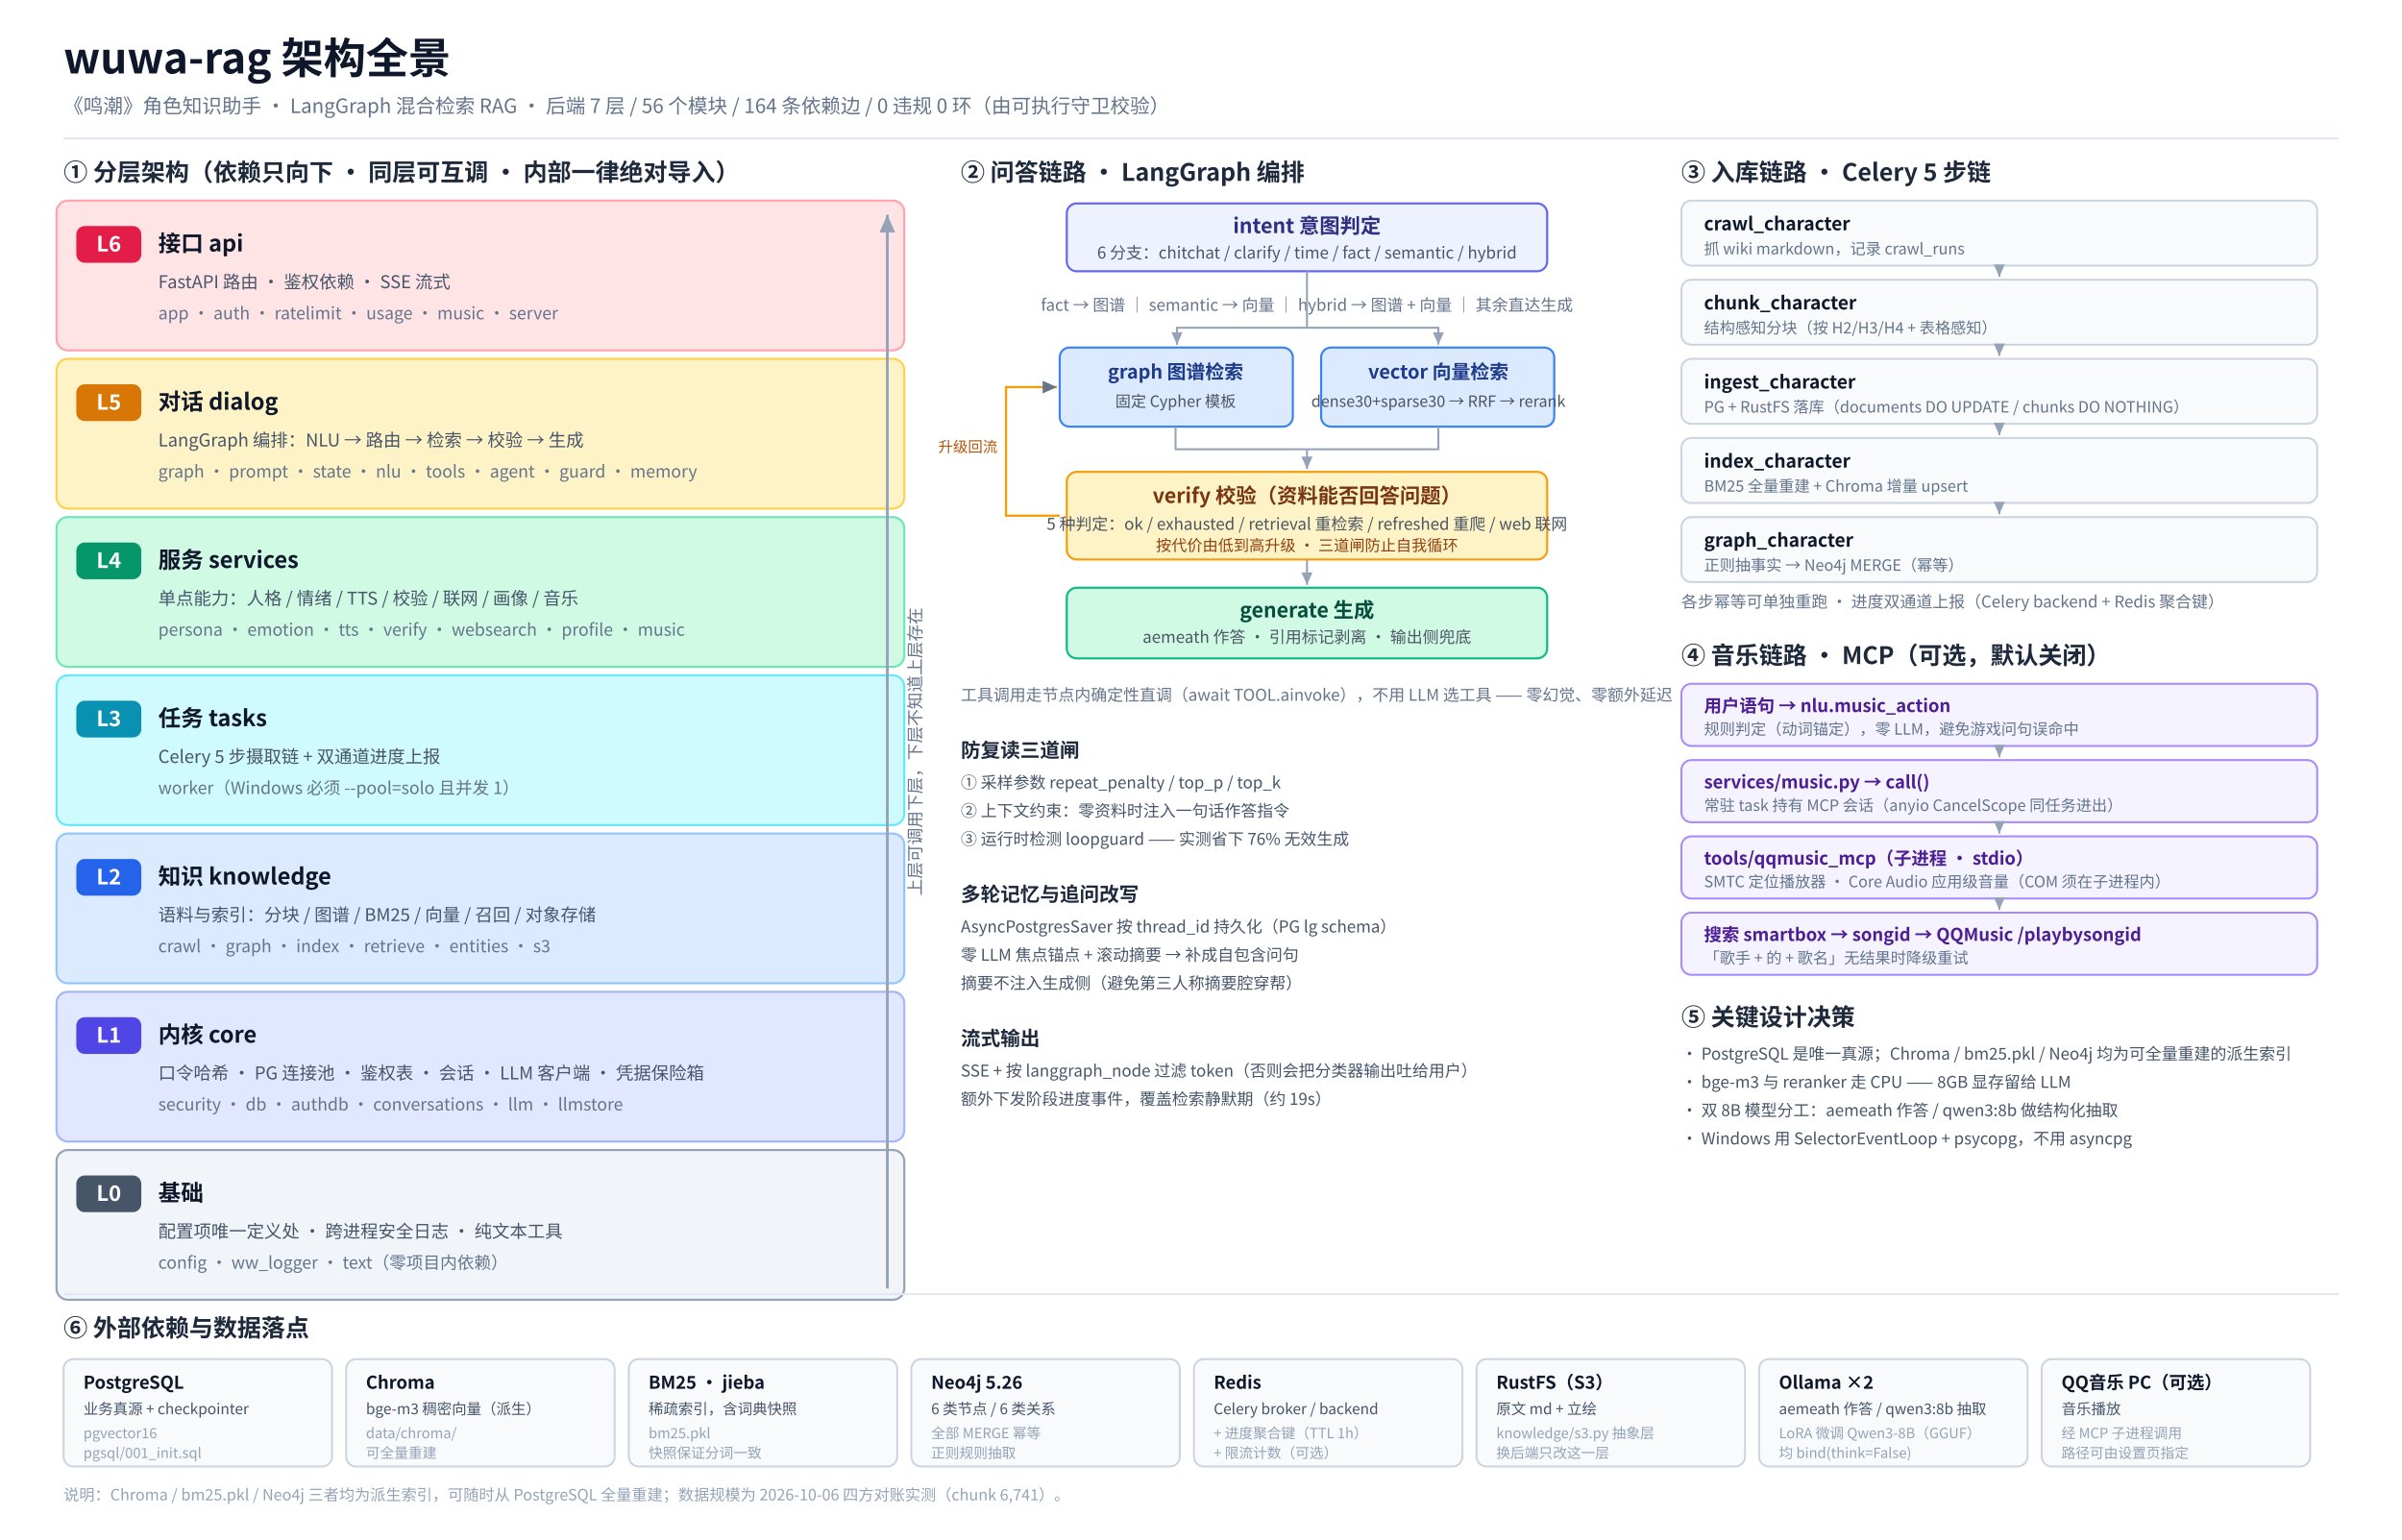
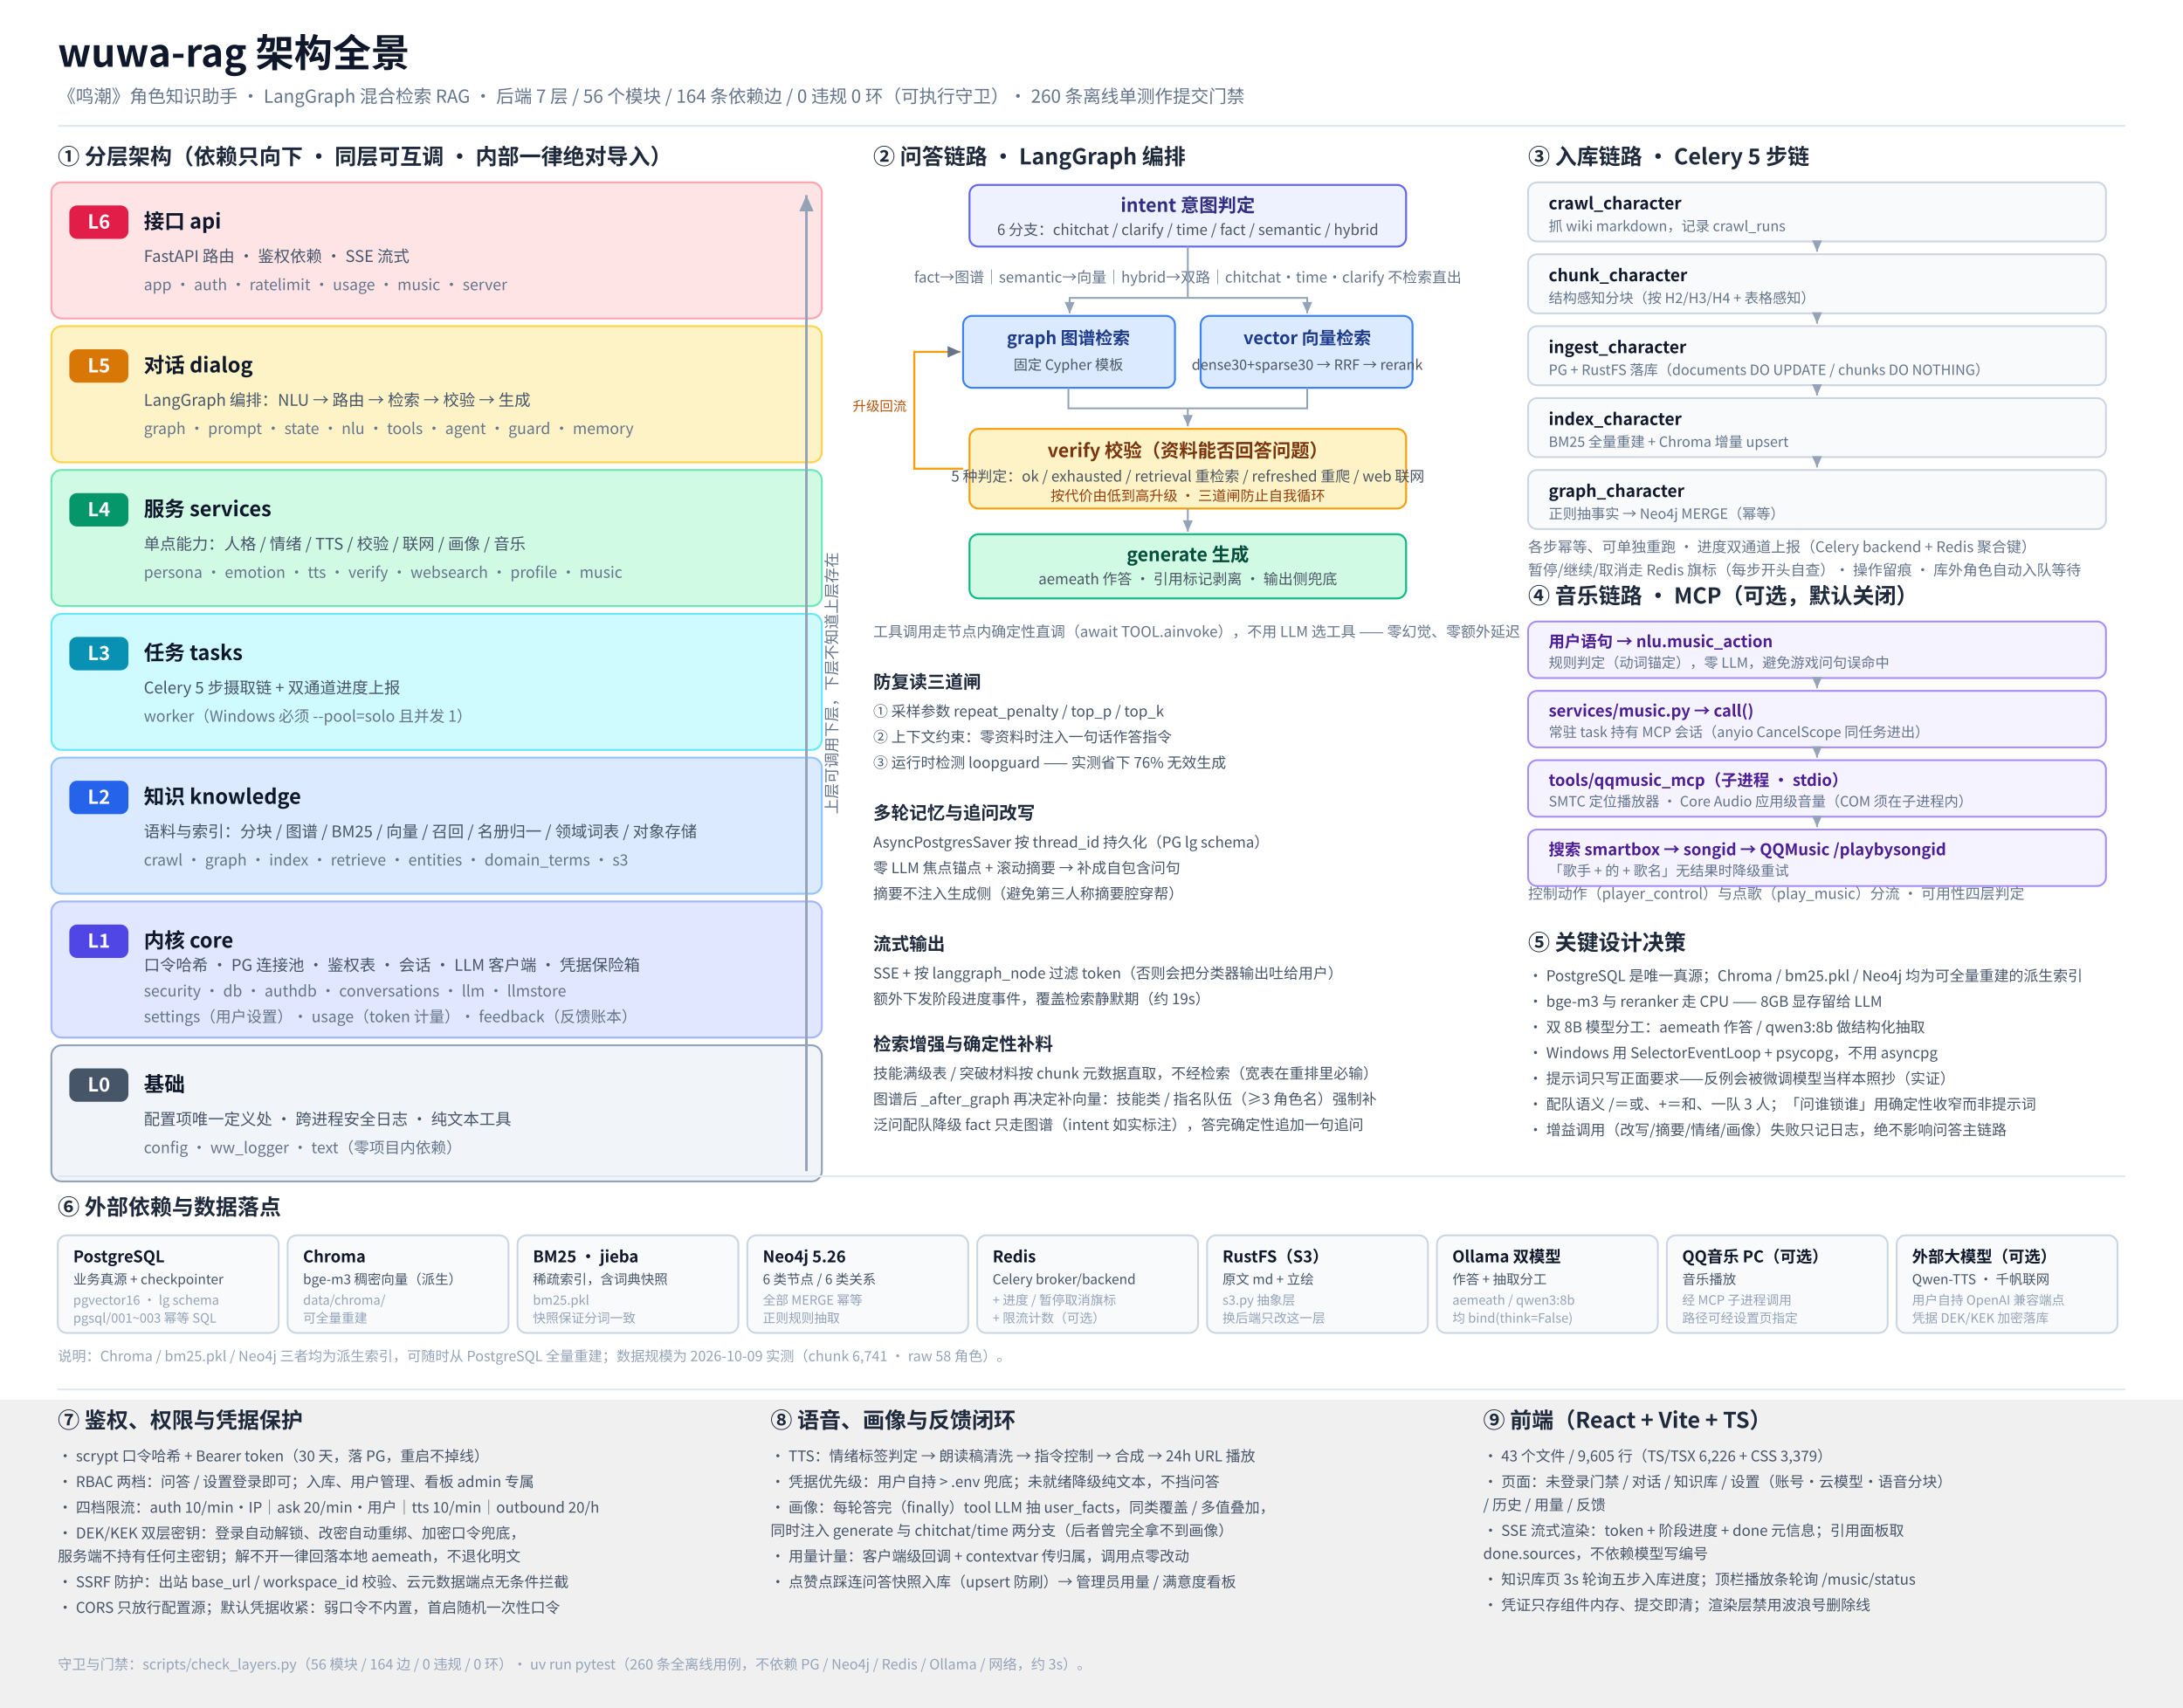
- <svg xmlns="http://www.w3.org/2000/svg" width="1700" height="1090" viewBox="0 0 1700 1090" font-family="Microsoft YaHei, PingFang SC, Noto Sans CJK SC, sans-serif">
+ <svg xmlns="http://www.w3.org/2000/svg" width="1700" height="1330" viewBox="0 0 1700 1330" font-family="Microsoft YaHei, PingFang SC, Noto Sans CJK SC, sans-serif">
  <defs>
    <marker id="ar" viewBox="0 0 10 10" refX="9" refY="5" markerWidth="7" markerHeight="7" orient="auto-start-reverse">
      <path d="M0,1 L9,5 L0,9 z" fill="#94A3B8" />
    </marker>
    <marker id="arb" viewBox="0 0 10 10" refX="9" refY="5" markerWidth="7" markerHeight="7" orient="auto-start-reverse">
      <path d="M0,1 L9,5 L0,9 z" fill="#64748B" />
    </marker>
  </defs>
  <rect width="1700" height="1090" fill="#FFFFFF" />
  <text x="45" y="52" font-size="30" font-weight="700" fill="#0F172A">wuwa-rag 架构全景</text>
-   <text x="45" y="80" font-size="14" fill="#64748B">《鸣潮》角色知识助手 · LangGraph 混合检索 RAG · 后端 7 层 / 56 个模块 / 164 条依赖边 / 0 违规 0 环（由可执行守卫校验）</text>
+   <text x="45" y="80" font-size="14" fill="#64748B">《鸣潮》角色知识助手 · LangGraph 混合检索 RAG · 后端 7 层 / 56 个模块 / 164 条依赖边 / 0 违规 0 环（可执行守卫）· 260 条离线单测作提交门禁</text>
  <line x1="45" y1="98" x2="1655" y2="98" stroke="#E2E8F0" stroke-width="1.5" />
  <text x="45" y="128" font-size="17" font-weight="700" fill="#1E293B">① 分层架构（依赖只向下 · 同层可互调 · 内部一律绝对导入）</text>
  <rect x="40" y="142" width="600" height="106" rx="8" fill="#FFE4E6" stroke="#FDA4AF" stroke-width="1.5" />
  <rect x="54" y="160" width="46" height="26" rx="6" fill="#E11D48" />
  <text x="77" y="178" font-size="15" font-weight="700" fill="#FFFFFF" text-anchor="middle">L6</text>
  <text x="112" y="178" font-size="16" font-weight="700" fill="#0F172A">接口  api</text>
  <text x="112" y="204" font-size="12.5" fill="#475569">FastAPI 路由 · 鉴权依赖 · SSE 流式</text>
  <text x="112" y="226" font-size="12" fill="#64748B">app · auth · ratelimit · usage · music · server</text>
  <rect x="40" y="254" width="600" height="106" rx="8" fill="#FEF3C7" stroke="#FCD34D" stroke-width="1.5" />
  <rect x="54" y="272" width="46" height="26" rx="6" fill="#D97706" />
  <text x="77" y="290" font-size="15" font-weight="700" fill="#FFFFFF" text-anchor="middle">L5</text>
  <text x="112" y="290" font-size="16" font-weight="700" fill="#0F172A">对话  dialog</text>
  <text x="112" y="316" font-size="12.5" fill="#475569">LangGraph 编排：NLU → 路由 → 检索 → 校验 → 生成</text>
  <text x="112" y="338" font-size="12" fill="#64748B">graph · prompt · state · nlu · tools · agent · guard · memory</text>
  <rect x="40" y="366" width="600" height="106" rx="8" fill="#D1FAE5" stroke="#6EE7B7" stroke-width="1.5" />
  <rect x="54" y="384" width="46" height="26" rx="6" fill="#059669" />
  <text x="77" y="402" font-size="15" font-weight="700" fill="#FFFFFF" text-anchor="middle">L4</text>
  <text x="112" y="402" font-size="16" font-weight="700" fill="#0F172A">服务  services</text>
  <text x="112" y="428" font-size="12.5" fill="#475569">单点能力：人格 / 情绪 / TTS / 校验 / 联网 / 画像 / 音乐</text>
  <text x="112" y="450" font-size="12" fill="#64748B">persona · emotion · tts · verify · websearch · profile · music</text>
  <rect x="40" y="478" width="600" height="106" rx="8" fill="#CFFAFE" stroke="#67E8F9" stroke-width="1.5" />
  <rect x="54" y="496" width="46" height="26" rx="6" fill="#0891B2" />
  <text x="77" y="514" font-size="15" font-weight="700" fill="#FFFFFF" text-anchor="middle">L3</text>
  <text x="112" y="514" font-size="16" font-weight="700" fill="#0F172A">任务  tasks</text>
  <text x="112" y="540" font-size="12.5" fill="#475569">Celery 5 步摄取链 + 双通道进度上报</text>
  <text x="112" y="562" font-size="12" fill="#64748B">worker（Windows 必须 --pool=solo 且并发 1）</text>
  <rect x="40" y="590" width="600" height="106" rx="8" fill="#DBEAFE" stroke="#93C5FD" stroke-width="1.5" />
  <rect x="54" y="608" width="46" height="26" rx="6" fill="#2563EB" />
  <text x="77" y="626" font-size="15" font-weight="700" fill="#FFFFFF" text-anchor="middle">L2</text>
  <text x="112" y="626" font-size="16" font-weight="700" fill="#0F172A">知识  knowledge</text>
-   <text x="112" y="652" font-size="12.5" fill="#475569">语料与索引：分块 / 图谱 / BM25 / 向量 / 召回 / 对象存储</text>
-   <text x="112" y="674" font-size="12" fill="#64748B">crawl · graph · index · retrieve · entities · s3</text>
+   <text x="112" y="652" font-size="12.5" fill="#475569">语料与索引：分块 / 图谱 / BM25 / 向量 / 召回 / 名册归一 / 领域词表 / 对象存储</text>
+   <text x="112" y="674" font-size="12" fill="#64748B">crawl · graph · index · retrieve · entities · domain_terms · s3</text>
  <rect x="40" y="702" width="600" height="106" rx="8" fill="#E0E7FF" stroke="#A5B4FC" stroke-width="1.5" />
  <rect x="54" y="720" width="46" height="26" rx="6" fill="#4F46E5" />
  <text x="77" y="738" font-size="15" font-weight="700" fill="#FFFFFF" text-anchor="middle">L1</text>
  <text x="112" y="738" font-size="16" font-weight="700" fill="#0F172A">内核  core</text>
-   <text x="112" y="764" font-size="12.5" fill="#475569">口令哈希 · PG 连接池 · 鉴权表 · 会话 · LLM 客户端 · 凭据保险箱</text>
-   <text x="112" y="786" font-size="12" fill="#64748B">security · db · authdb · conversations · llm · llmstore</text>
+   <text x="112" y="756" font-size="12.5" fill="#475569">口令哈希 · PG 连接池 · 鉴权表 · 会话 · LLM 客户端 · 凭据保险箱</text>
+   <text x="112" y="776" font-size="12" fill="#64748B">security · db · authdb · conversations · llm · llmstore</text>
+   <text x="112" y="796" font-size="12" fill="#64748B">settings（用户设置）· usage（token 计量）· feedback（反馈账本）</text>
  <rect x="40" y="814" width="600" height="106" rx="8" fill="#F1F5F9" stroke="#94A3B8" stroke-width="1.5" />
  <rect x="54" y="832" width="46" height="26" rx="6" fill="#475569" />
  <text x="77" y="850" font-size="15" font-weight="700" fill="#FFFFFF" text-anchor="middle">L0</text>
  <text x="112" y="850" font-size="16" font-weight="700" fill="#0F172A">基础</text>
  <text x="112" y="876" font-size="12.5" fill="#475569">配置项唯一定义处 · 跨进程安全日志 · 纯文本工具</text>
  <text x="112" y="898" font-size="12" fill="#64748B">config · ww_logger · text（零项目内依赖）</text>
  <line x1="628" y1="912" x2="628" y2="152" stroke="#94A3B8" stroke-width="2" marker-end="url(#ar)" />
  <text transform="translate(652,532) rotate(-90)" font-size="12" fill="#64748B" text-anchor="middle">上层可调用下层，下层不知道上层存在</text>
  <text x="680" y="128" font-size="17" font-weight="700" fill="#1E293B">② 问答链路 · LangGraph 编排</text>
  <rect x="755" y="144" width="340" height="48" rx="7" fill="#EEF2FF" stroke="#6366F1" stroke-width="1.5" />
  <text x="925" y="165" font-size="14.5" font-weight="700" fill="#312E81" text-anchor="middle">intent 意图判定</text>
  <text x="925" y="183" font-size="11.5" fill="#4B5563" text-anchor="middle">6 分支：chitchat / clarify / time / fact / semantic / hybrid</text>
-   <text x="925" y="220" font-size="11.5" fill="#64748B" text-anchor="middle">fact → 图谱 ｜ semantic → 向量 ｜ hybrid → 图谱 + 向量 ｜ 其余直达生成</text>
+   <text x="925" y="220" font-size="11.5" fill="#64748B" text-anchor="middle">fact→图谱｜semantic→向量｜hybrid→双路｜chitchat·time·clarify 不检索直出</text>
  <path d="M925,192 V232" stroke="#94A3B8" stroke-width="1.4" fill="none" />
  <path d="M925,232 H833 V244" stroke="#94A3B8" stroke-width="1.4" fill="none" marker-end="url(#ar)" />
  <path d="M925,232 H1018 V244" stroke="#94A3B8" stroke-width="1.4" fill="none" marker-end="url(#ar)" />
  <rect x="750" y="246" width="165" height="56" rx="7" fill="#DBEAFE" stroke="#3B82F6" stroke-width="1.5" />
  <text x="832" y="268" font-size="13.5" font-weight="700" fill="#1E3A8A" text-anchor="middle">graph 图谱检索</text>
  <text x="832" y="288" font-size="11" fill="#4B5563" text-anchor="middle">固定 Cypher 模板</text>
  <rect x="935" y="246" width="165" height="56" rx="7" fill="#DBEAFE" stroke="#3B82F6" stroke-width="1.5" />
  <text x="1018" y="268" font-size="13.5" font-weight="700" fill="#1E3A8A" text-anchor="middle">vector 向量检索</text>
  <text x="1018" y="288" font-size="11" fill="#4B5563" text-anchor="middle">dense30+sparse30 → RRF → rerank</text>
  <path d="M832,302 V318 H925" stroke="#94A3B8" stroke-width="1.4" fill="none" />
  <path d="M1018,302 V318 H925" stroke="#94A3B8" stroke-width="1.4" fill="none" />
  <path d="M925,318 V332" stroke="#94A3B8" stroke-width="1.4" fill="none" marker-end="url(#ar)" />
  <rect x="755" y="334" width="340" height="62" rx="7" fill="#FEF3C7" stroke="#F59E0B" stroke-width="1.5" />
  <text x="925" y="356" font-size="14.5" font-weight="700" fill="#78350F" text-anchor="middle">verify 校验（资料能否回答问题）</text>
  <text x="925" y="375" font-size="11.5" fill="#4B5563" text-anchor="middle">5 种判定：ok / exhausted / retrieval 重检索 / refreshed 重爬 / web 联网</text>
  <text x="925" y="390" font-size="11" fill="#92400E" text-anchor="middle">按代价由低到高升级 · 三道闸防止自我循环</text>
  <path d="M750,365 H712 V274 H748" stroke="#F59E0B" stroke-width="1.6" fill="none" marker-end="url(#arb)" />
  <text x="706" y="320" font-size="10.5" fill="#B45309" text-anchor="end">升级回流</text>
  <path d="M925,396 V414" stroke="#94A3B8" stroke-width="1.4" fill="none" marker-end="url(#ar)" />
  <rect x="755" y="416" width="340" height="50" rx="7" fill="#D1FAE5" stroke="#10B981" stroke-width="1.5" />
  <text x="925" y="437" font-size="14.5" font-weight="700" fill="#064E3B" text-anchor="middle">generate 生成</text>
  <text x="925" y="455" font-size="11.5" fill="#4B5563" text-anchor="middle">aemeath 作答 · 引用标记剥离 · 输出侧兜底</text>
  <text x="680" y="496" font-size="11.5" fill="#64748B">工具调用走节点内确定性直调（await TOOL.ainvoke），不用 LLM 选工具 —— 零幻觉、零额外延迟</text>
  <text x="680" y="536" font-size="14" font-weight="700" fill="#1E293B">防复读三道闸</text>
  <text x="680" y="558" font-size="11.5" fill="#475569">① 采样参数 repeat_penalty / top_p / top_k</text>
  <text x="680" y="578" font-size="11.5" fill="#475569">② 上下文约束：零资料时注入一句话作答指令</text>
  <text x="680" y="598" font-size="11.5" fill="#475569">③ 运行时检测 loopguard —— 实测省下 76% 无效生成</text>
  <text x="680" y="638" font-size="14" font-weight="700" fill="#1E293B">多轮记忆与追问改写</text>
  <text x="680" y="660" font-size="11.5" fill="#475569">AsyncPostgresSaver 按 thread_id 持久化（PG lg schema）</text>
  <text x="680" y="680" font-size="11.5" fill="#475569">零 LLM 焦点锚点 + 滚动摘要 → 补成自包含问句</text>
  <text x="680" y="700" font-size="11.5" fill="#475569">摘要不注入生成侧（避免第三人称摘要腔穿帮）</text>
  <text x="680" y="740" font-size="14" font-weight="700" fill="#1E293B">流式输出</text>
  <text x="680" y="762" font-size="11.5" fill="#475569">SSE + 按 langgraph_node 过滤 token（否则会把分类器输出吐给用户）</text>
  <text x="680" y="782" font-size="11.5" fill="#475569">额外下发阶段进度事件，覆盖检索静默期（约 19s）</text>
+   <text x="680" y="818" font-size="14" font-weight="700" fill="#1E293B">检索增强与确定性补料</text>
+   <text x="680" y="840" font-size="11.5" fill="#475569">技能满级表 / 突破材料按 chunk 元数据直取，不经检索（宽表在重排里必输）</text>
+   <text x="680" y="860" font-size="11.5" fill="#475569">图谱后 _after_graph 再决定补向量：技能类 / 指名队伍（≥3 角色名）强制补</text>
+   <text x="680" y="880" font-size="11.5" fill="#475569">泛问配队降级 fact 只走图谱（intent 如实标注），答完确定性追加一句追问</text>
  <text x="1190" y="128" font-size="17" font-weight="700" fill="#1E293B">③ 入库链路 · Celery 5 步链</text>
  <rect x="1190" y="142" width="450" height="46" rx="7" fill="#F8FAFC" stroke="#CBD5E1" stroke-width="1.4" />
  <text x="1206" y="163" font-size="13" font-weight="700" fill="#0F172A">crawl_character</text>
  <text x="1206" y="180" font-size="11" fill="#64748B">抓 wiki markdown，记录 crawl_runs</text>
  <path d="M1415,188 V196" stroke="#94A3B8" stroke-width="1.4" fill="none" marker-end="url(#ar)" />
  <rect x="1190" y="198" width="450" height="46" rx="7" fill="#F8FAFC" stroke="#CBD5E1" stroke-width="1.4" />
  <text x="1206" y="219" font-size="13" font-weight="700" fill="#0F172A">chunk_character</text>
  <text x="1206" y="236" font-size="11" fill="#64748B">结构感知分块（按 H2/H3/H4 + 表格感知）</text>
  <path d="M1415,244 V252" stroke="#94A3B8" stroke-width="1.4" fill="none" marker-end="url(#ar)" />
  <rect x="1190" y="254" width="450" height="46" rx="7" fill="#F8FAFC" stroke="#CBD5E1" stroke-width="1.4" />
  <text x="1206" y="275" font-size="13" font-weight="700" fill="#0F172A">ingest_character</text>
  <text x="1206" y="292" font-size="11" fill="#64748B">PG + RustFS 落库（documents DO UPDATE / chunks DO NOTHING）</text>
  <path d="M1415,300 V308" stroke="#94A3B8" stroke-width="1.4" fill="none" marker-end="url(#ar)" />
  <rect x="1190" y="310" width="450" height="46" rx="7" fill="#F8FAFC" stroke="#CBD5E1" stroke-width="1.4" />
  <text x="1206" y="331" font-size="13" font-weight="700" fill="#0F172A">index_character</text>
  <text x="1206" y="348" font-size="11" fill="#64748B">BM25 全量重建 + Chroma 增量 upsert</text>
  <path d="M1415,356 V364" stroke="#94A3B8" stroke-width="1.4" fill="none" marker-end="url(#ar)" />
  <rect x="1190" y="366" width="450" height="46" rx="7" fill="#F8FAFC" stroke="#CBD5E1" stroke-width="1.4" />
  <text x="1206" y="387" font-size="13" font-weight="700" fill="#0F172A">graph_character</text>
  <text x="1206" y="404" font-size="11" fill="#64748B">正则抽事实 → Neo4j MERGE（幂等）</text>
-   <text x="1190" y="430" font-size="11.5" fill="#64748B">各步幂等可单独重跑 · 进度双通道上报（Celery backend + Redis 聚合键）</text>
+   <text x="1190" y="430" font-size="11.5" fill="#64748B">各步幂等、可单独重跑 · 进度双通道上报（Celery backend + Redis 聚合键）</text>
+   <text x="1190" y="448" font-size="11.5" fill="#64748B">暂停/继续/取消走 Redis 旗标（每步开头自查）· 操作留痕 · 库外角色自动入队等待</text>
  <text x="1190" y="470" font-size="17" font-weight="700" fill="#1E293B">④ 音乐链路 · MCP（可选，默认关闭）</text>
  <rect x="1190" y="484" width="450" height="44" rx="7" fill="#F5F3FF" stroke="#A78BFA" stroke-width="1.4" />
  <text x="1206" y="504" font-size="12.5" font-weight="700" fill="#4C1D95">用户语句 → nlu.music_action</text>
  <text x="1206" y="520" font-size="11" fill="#64748B">规则判定（动词锚定），零 LLM，避免游戏问句误命中</text>
  <path d="M1415,528 V536" stroke="#94A3B8" stroke-width="1.4" fill="none" marker-end="url(#ar)" />
  <rect x="1190" y="538" width="450" height="44" rx="7" fill="#F5F3FF" stroke="#A78BFA" stroke-width="1.4" />
  <text x="1206" y="558" font-size="12.5" font-weight="700" fill="#4C1D95">services/music.py → call()</text>
  <text x="1206" y="574" font-size="11" fill="#64748B">常驻 task 持有 MCP 会话（anyio CancelScope 同任务进出）</text>
  <path d="M1415,582 V590" stroke="#94A3B8" stroke-width="1.4" fill="none" marker-end="url(#ar)" />
  <rect x="1190" y="592" width="450" height="44" rx="7" fill="#F5F3FF" stroke="#A78BFA" stroke-width="1.4" />
  <text x="1206" y="612" font-size="12.5" font-weight="700" fill="#4C1D95">tools/qqmusic_mcp（子进程 · stdio）</text>
  <text x="1206" y="628" font-size="11" fill="#64748B">SMTC 定位播放器 · Core Audio 应用级音量（COM 须在子进程内）</text>
  <path d="M1415,636 V644" stroke="#94A3B8" stroke-width="1.4" fill="none" marker-end="url(#ar)" />
  <rect x="1190" y="646" width="450" height="44" rx="7" fill="#F5F3FF" stroke="#A78BFA" stroke-width="1.4" />
  <text x="1206" y="666" font-size="12.5" font-weight="700" fill="#4C1D95">搜索 smartbox → songid → QQMusic /playbysongid</text>
  <text x="1206" y="682" font-size="11" fill="#64748B">「歌手 + 的 + 歌名」无结果时降级重试</text>
-   <text x="1190" y="726" font-size="17" font-weight="700" fill="#1E293B">⑤ 关键设计决策</text>
-   <text x="1190" y="750" font-size="11.5" fill="#475569">· PostgreSQL 是唯一真源；Chroma / bm25.pkl / Neo4j 均为可全量重建的派生索引</text>
-   <text x="1190" y="770" font-size="11.5" fill="#475569">· bge-m3 与 reranker 走 CPU —— 8GB 显存留给 LLM</text>
-   <text x="1190" y="790" font-size="11.5" fill="#475569">· 双 8B 模型分工：aemeath 作答 / qwen3:8b 做结构化抽取</text>
-   <text x="1190" y="810" font-size="11.5" fill="#475569">· Windows 用 SelectorEventLoop + psycopg，不用 asyncpg</text>
+   <text x="1190" y="700" font-size="11.5" fill="#64748B">控制动作（player_control）与点歌（play_music）分流 · 可用性四层判定</text>
+   <text x="1190" y="740" font-size="17" font-weight="700" fill="#1E293B">⑤ 关键设计决策</text>
+   <text x="1190" y="764" font-size="11.5" fill="#475569">· PostgreSQL 是唯一真源；Chroma / bm25.pkl / Neo4j 均为可全量重建的派生索引</text>
+   <text x="1190" y="784" font-size="11.5" fill="#475569">· bge-m3 与 reranker 走 CPU —— 8GB 显存留给 LLM</text>
+   <text x="1190" y="804" font-size="11.5" fill="#475569">· 双 8B 模型分工：aemeath 作答 / qwen3:8b 做结构化抽取</text>
+   <text x="1190" y="824" font-size="11.5" fill="#475569">· Windows 用 SelectorEventLoop + psycopg，不用 asyncpg</text>
+   <text x="1190" y="844" font-size="11.5" fill="#475569">· 提示词只写正面要求——反例会被微调模型当样本照抄（实证）</text>
+   <text x="1190" y="864" font-size="11.5" fill="#475569">· 配队语义 /＝或、+＝和、一队 3 人；「问谁锁谁」用确定性收窄而非提示词</text>
+   <text x="1190" y="884" font-size="11.5" fill="#475569">· 增益调用（改写/摘要/情绪/画像）失败只记日志，绝不影响问答主链路</text>
  <line x1="45" y1="916" x2="1655" y2="916" stroke="#E2E8F0" stroke-width="1.5" />
  <text x="45" y="946" font-size="17" font-weight="700" fill="#1E293B">⑥ 外部依赖与数据落点</text>
-   <rect x="45" y="962" width="190" height="76" rx="7" fill="#F8FAFC" stroke="#CBD5E1" stroke-width="1.4" />
-   <text x="59" y="983" font-size="12.5" font-weight="700" fill="#0F172A">PostgreSQL</text>
-   <text x="59" y="1001" font-size="10.5" fill="#475569">业务真源 + checkpointer</text>
-   <text x="59" y="1018" font-size="10" fill="#94A3B8">pgvector16</text>
-   <text x="59" y="1032" font-size="10" fill="#94A3B8">pgsql/001_init.sql</text>
-   <rect x="245" y="962" width="190" height="76" rx="7" fill="#F8FAFC" stroke="#CBD5E1" stroke-width="1.4" />
-   <text x="259" y="983" font-size="12.5" font-weight="700" fill="#0F172A">Chroma</text>
-   <text x="259" y="1001" font-size="10.5" fill="#475569">bge-m3 稠密向量（派生）</text>
-   <text x="259" y="1018" font-size="10" fill="#94A3B8">data/chroma/</text>
-   <text x="259" y="1032" font-size="10" fill="#94A3B8">可全量重建</text>
-   <rect x="445" y="962" width="190" height="76" rx="7" fill="#F8FAFC" stroke="#CBD5E1" stroke-width="1.4" />
-   <text x="459" y="983" font-size="12.5" font-weight="700" fill="#0F172A">BM25 · jieba</text>
-   <text x="459" y="1001" font-size="10.5" fill="#475569">稀疏索引，含词典快照</text>
-   <text x="459" y="1018" font-size="10" fill="#94A3B8">bm25.pkl</text>
-   <text x="459" y="1032" font-size="10" fill="#94A3B8">快照保证分词一致</text>
-   <rect x="645" y="962" width="190" height="76" rx="7" fill="#F8FAFC" stroke="#CBD5E1" stroke-width="1.4" />
-   <text x="659" y="983" font-size="12.5" font-weight="700" fill="#0F172A">Neo4j 5.26</text>
-   <text x="659" y="1001" font-size="10.5" fill="#475569">6 类节点 / 6 类关系</text>
-   <text x="659" y="1018" font-size="10" fill="#94A3B8">全部 MERGE 幂等</text>
-   <text x="659" y="1032" font-size="10" fill="#94A3B8">正则规则抽取</text>
-   <rect x="845" y="962" width="190" height="76" rx="7" fill="#F8FAFC" stroke="#CBD5E1" stroke-width="1.4" />
-   <text x="859" y="983" font-size="12.5" font-weight="700" fill="#0F172A">Redis</text>
-   <text x="859" y="1001" font-size="10.5" fill="#475569">Celery broker / backend</text>
-   <text x="859" y="1018" font-size="10" fill="#94A3B8">+ 进度聚合键（TTL 1h）</text>
-   <text x="859" y="1032" font-size="10" fill="#94A3B8">+ 限流计数（可选）</text>
-   <rect x="1045" y="962" width="190" height="76" rx="7" fill="#F8FAFC" stroke="#CBD5E1" stroke-width="1.4" />
-   <text x="1059" y="983" font-size="12.5" font-weight="700" fill="#0F172A">RustFS（S3）</text>
-   <text x="1059" y="1001" font-size="10.5" fill="#475569">原文 md + 立绘</text>
-   <text x="1059" y="1018" font-size="10" fill="#94A3B8">knowledge/s3.py 抽象层</text>
-   <text x="1059" y="1032" font-size="10" fill="#94A3B8">换后端只改这一层</text>
-   <rect x="1245" y="962" width="190" height="76" rx="7" fill="#F8FAFC" stroke="#CBD5E1" stroke-width="1.4" />
-   <text x="1259" y="983" font-size="12.5" font-weight="700" fill="#0F172A">Ollama ×2</text>
-   <text x="1259" y="1001" font-size="10.5" fill="#475569">aemeath 作答 / qwen3:8b 抽取</text>
-   <text x="1259" y="1018" font-size="10" fill="#94A3B8">LoRA 微调 Qwen3-8B（GGUF）</text>
-   <text x="1259" y="1032" font-size="10" fill="#94A3B8">均 bind(think=False)</text>
-   <rect x="1445" y="962" width="190" height="76" rx="7" fill="#F8FAFC" stroke="#CBD5E1" stroke-width="1.4" />
-   <text x="1459" y="983" font-size="12.5" font-weight="700" fill="#0F172A">QQ音乐 PC（可选）</text>
-   <text x="1459" y="1001" font-size="10.5" fill="#475569">音乐播放</text>
-   <text x="1459" y="1018" font-size="10" fill="#94A3B8">经 MCP 子进程调用</text>
-   <text x="1459" y="1032" font-size="10" fill="#94A3B8">路径可由设置页指定</text>
-   <text x="45" y="1062" font-size="11" fill="#94A3B8">说明：Chroma / bm25.pkl / Neo4j 三者均为派生索引，可随时从 PostgreSQL 全量重建；数据规模为 2026-10-06 四方对账实测（chunk 6,741）。</text>
+   <rect x="45" y="962" width="172" height="76" rx="7" fill="#F8FAFC" stroke="#CBD5E1" stroke-width="1.4" />
+   <text x="57" y="983" font-size="12.5" font-weight="700" fill="#0F172A">PostgreSQL</text>
+   <text x="57" y="1000" font-size="10.5" fill="#475569">业务真源 + checkpointer</text>
+   <text x="57" y="1016" font-size="10" fill="#94A3B8">pgvector16 · lg schema</text>
+   <text x="57" y="1030" font-size="10" fill="#94A3B8">pgsql/001~003 幂等 SQL</text>
+   <rect x="224" y="962" width="172" height="76" rx="7" fill="#F8FAFC" stroke="#CBD5E1" stroke-width="1.4" />
+   <text x="236" y="983" font-size="12.5" font-weight="700" fill="#0F172A">Chroma</text>
+   <text x="236" y="1000" font-size="10.5" fill="#475569">bge-m3 稠密向量（派生）</text>
+   <text x="236" y="1016" font-size="10" fill="#94A3B8">data/chroma/</text>
+   <text x="236" y="1030" font-size="10" fill="#94A3B8">可全量重建</text>
+   <rect x="403" y="962" width="172" height="76" rx="7" fill="#F8FAFC" stroke="#CBD5E1" stroke-width="1.4" />
+   <text x="415" y="983" font-size="12.5" font-weight="700" fill="#0F172A">BM25 · jieba</text>
+   <text x="415" y="1000" font-size="10.5" fill="#475569">稀疏索引，含词典快照</text>
+   <text x="415" y="1016" font-size="10" fill="#94A3B8">bm25.pkl</text>
+   <text x="415" y="1030" font-size="10" fill="#94A3B8">快照保证分词一致</text>
+   <rect x="582" y="962" width="172" height="76" rx="7" fill="#F8FAFC" stroke="#CBD5E1" stroke-width="1.4" />
+   <text x="594" y="983" font-size="12.5" font-weight="700" fill="#0F172A">Neo4j 5.26</text>
+   <text x="594" y="1000" font-size="10.5" fill="#475569">6 类节点 / 6 类关系</text>
+   <text x="594" y="1016" font-size="10" fill="#94A3B8">全部 MERGE 幂等</text>
+   <text x="594" y="1030" font-size="10" fill="#94A3B8">正则规则抽取</text>
+   <rect x="761" y="962" width="172" height="76" rx="7" fill="#F8FAFC" stroke="#CBD5E1" stroke-width="1.4" />
+   <text x="773" y="983" font-size="12.5" font-weight="700" fill="#0F172A">Redis</text>
+   <text x="773" y="1000" font-size="10.5" fill="#475569">Celery broker/backend</text>
+   <text x="773" y="1016" font-size="10" fill="#94A3B8">+ 进度 / 暂停取消旗标</text>
+   <text x="773" y="1030" font-size="10" fill="#94A3B8">+ 限流计数（可选）</text>
+   <rect x="940" y="962" width="172" height="76" rx="7" fill="#F8FAFC" stroke="#CBD5E1" stroke-width="1.4" />
+   <text x="952" y="983" font-size="12.5" font-weight="700" fill="#0F172A">RustFS（S3）</text>
+   <text x="952" y="1000" font-size="10.5" fill="#475569">原文 md + 立绘</text>
+   <text x="952" y="1016" font-size="10" fill="#94A3B8">s3.py 抽象层</text>
+   <text x="952" y="1030" font-size="10" fill="#94A3B8">换后端只改这一层</text>
+   <rect x="1119" y="962" width="172" height="76" rx="7" fill="#F8FAFC" stroke="#CBD5E1" stroke-width="1.4" />
+   <text x="1131" y="983" font-size="12.5" font-weight="700" fill="#0F172A">Ollama 双模型</text>
+   <text x="1131" y="1000" font-size="10.5" fill="#475569">作答 + 抽取分工</text>
+   <text x="1131" y="1016" font-size="10" fill="#94A3B8">aemeath / qwen3:8b</text>
+   <text x="1131" y="1030" font-size="10" fill="#94A3B8">均 bind(think=False)</text>
+   <rect x="1298" y="962" width="172" height="76" rx="7" fill="#F8FAFC" stroke="#CBD5E1" stroke-width="1.4" />
+   <text x="1310" y="983" font-size="12.5" font-weight="700" fill="#0F172A">QQ音乐 PC（可选）</text>
+   <text x="1310" y="1000" font-size="10.5" fill="#475569">音乐播放</text>
+   <text x="1310" y="1016" font-size="10" fill="#94A3B8">经 MCP 子进程调用</text>
+   <text x="1310" y="1030" font-size="10" fill="#94A3B8">路径可经设置页指定</text>
+   <rect x="1477" y="962" width="172" height="76" rx="7" fill="#F8FAFC" stroke="#CBD5E1" stroke-width="1.4" />
+   <text x="1489" y="983" font-size="12.5" font-weight="700" fill="#0F172A">外部大模型（可选）</text>
+   <text x="1489" y="1000" font-size="10.5" fill="#475569">Qwen-TTS · 千帆联网</text>
+   <text x="1489" y="1016" font-size="10" fill="#94A3B8">用户自持 OpenAI 兼容端点</text>
+   <text x="1489" y="1030" font-size="10" fill="#94A3B8">凭据 DEK/KEK 加密落库</text>
+   <text x="45" y="1060" font-size="11" fill="#94A3B8">说明：Chroma / bm25.pkl / Neo4j 三者均为派生索引，可随时从 PostgreSQL 全量重建；数据规模为 2026-10-09 实测（chunk 6,741 · raw 58 角色）。</text>
+   <line x1="45" y1="1082" x2="1655" y2="1082" stroke="#E2E8F0" stroke-width="1.5" />
+   <text x="45" y="1112" font-size="17" font-weight="700" fill="#1E293B">⑦ 鉴权、权限与凭据保护</text>
+   <text x="45" y="1138" font-size="11.5" fill="#475569">· scrypt 口令哈希 + Bearer token（30 天，落 PG，重启不掉线）</text>
+   <text x="45" y="1158" font-size="11.5" fill="#475569">· RBAC 两档：问答 / 设置登录即可；入库、用户管理、看板 admin 专属</text>
+   <text x="45" y="1178" font-size="11.5" fill="#475569">· 四档限流：auth 10/min·IP｜ask 20/min·用户｜tts 10/min｜outbound 20/h</text>
+   <text x="45" y="1198" font-size="11.5" fill="#475569">· DEK/KEK 双层密钥：登录自动解锁、改密自动重绑、加密口令兜底，</text>
+   <text x="45" y="1216" font-size="11.5" fill="#475569">  服务端不持有任何主密钥；解不开一律回落本地 aemeath，不退化明文</text>
+   <text x="45" y="1236" font-size="11.5" fill="#475569">· SSRF 防护：出站 base_url / workspace_id 校验、云元数据端点无条件拦截</text>
+   <text x="45" y="1256" font-size="11.5" fill="#475569">· CORS 只放行配置源；默认凭据收紧：弱口令不内置，首启随机一次性口令</text>
+   <text x="600" y="1112" font-size="17" font-weight="700" fill="#1E293B">⑧ 语音、画像与反馈闭环</text>
+   <text x="600" y="1138" font-size="11.5" fill="#475569">· TTS：情绪标签判定 → 朗读稿清洗 → 指令控制 → 合成 → 24h URL 播放</text>
+   <text x="600" y="1158" font-size="11.5" fill="#475569">· 凭据优先级：用户自持 &gt; .env 兜底；未就绪降级纯文本，不挡问答</text>
+   <text x="600" y="1178" font-size="11.5" fill="#475569">· 画像：每轮答完（finally）tool LLM 抽 user_facts，同类覆盖 / 多值叠加，</text>
+   <text x="600" y="1196" font-size="11.5" fill="#475569">  同时注入 generate 与 chitchat/time 两分支（后者曾完全拿不到画像）</text>
+   <text x="600" y="1216" font-size="11.5" fill="#475569">· 用量计量：客户端级回调 + contextvar 传归属，调用点零改动</text>
+   <text x="600" y="1236" font-size="11.5" fill="#475569">· 点赞点踩连问答快照入库（upsert 防刷）→ 管理员用量 / 满意度看板</text>
+   <text x="1155" y="1112" font-size="17" font-weight="700" fill="#1E293B">⑨ 前端（React + Vite + TS）</text>
+   <text x="1155" y="1138" font-size="11.5" fill="#475569">· 43 个文件 / 9,605 行（TS/TSX 6,226 + CSS 3,379）</text>
+   <text x="1155" y="1158" font-size="11.5" fill="#475569">· 页面：未登录门禁 / 对话 / 知识库 / 设置（账号·云模型·语音分块）</text>
+   <text x="1155" y="1176" font-size="11.5" fill="#475569">  / 历史 / 用量 / 反馈</text>
+   <text x="1155" y="1196" font-size="11.5" fill="#475569">· SSE 流式渲染：token + 阶段进度 + done 元信息；引用面板取</text>
+   <text x="1155" y="1214" font-size="11.5" fill="#475569">  done.sources，不依赖模型写编号</text>
+   <text x="1155" y="1234" font-size="11.5" fill="#475569">· 知识库页 3s 轮询五步入库进度；顶栏播放条轮询 /music/status</text>
+   <text x="1155" y="1254" font-size="11.5" fill="#475569">· 凭证只存组件内存、提交即清；渲染层禁用波浪号删除线</text>
+   <text x="45" y="1300" font-size="11" fill="#94A3B8">守卫与门禁：scripts/check_layers.py（56 模块 / 164 边 / 0 违规 / 0 环）· uv run pytest（260 条全离线用例，不依赖 PG / Neo4j / Redis / Ollama / 网络，约 3s）。</text>
</svg>
